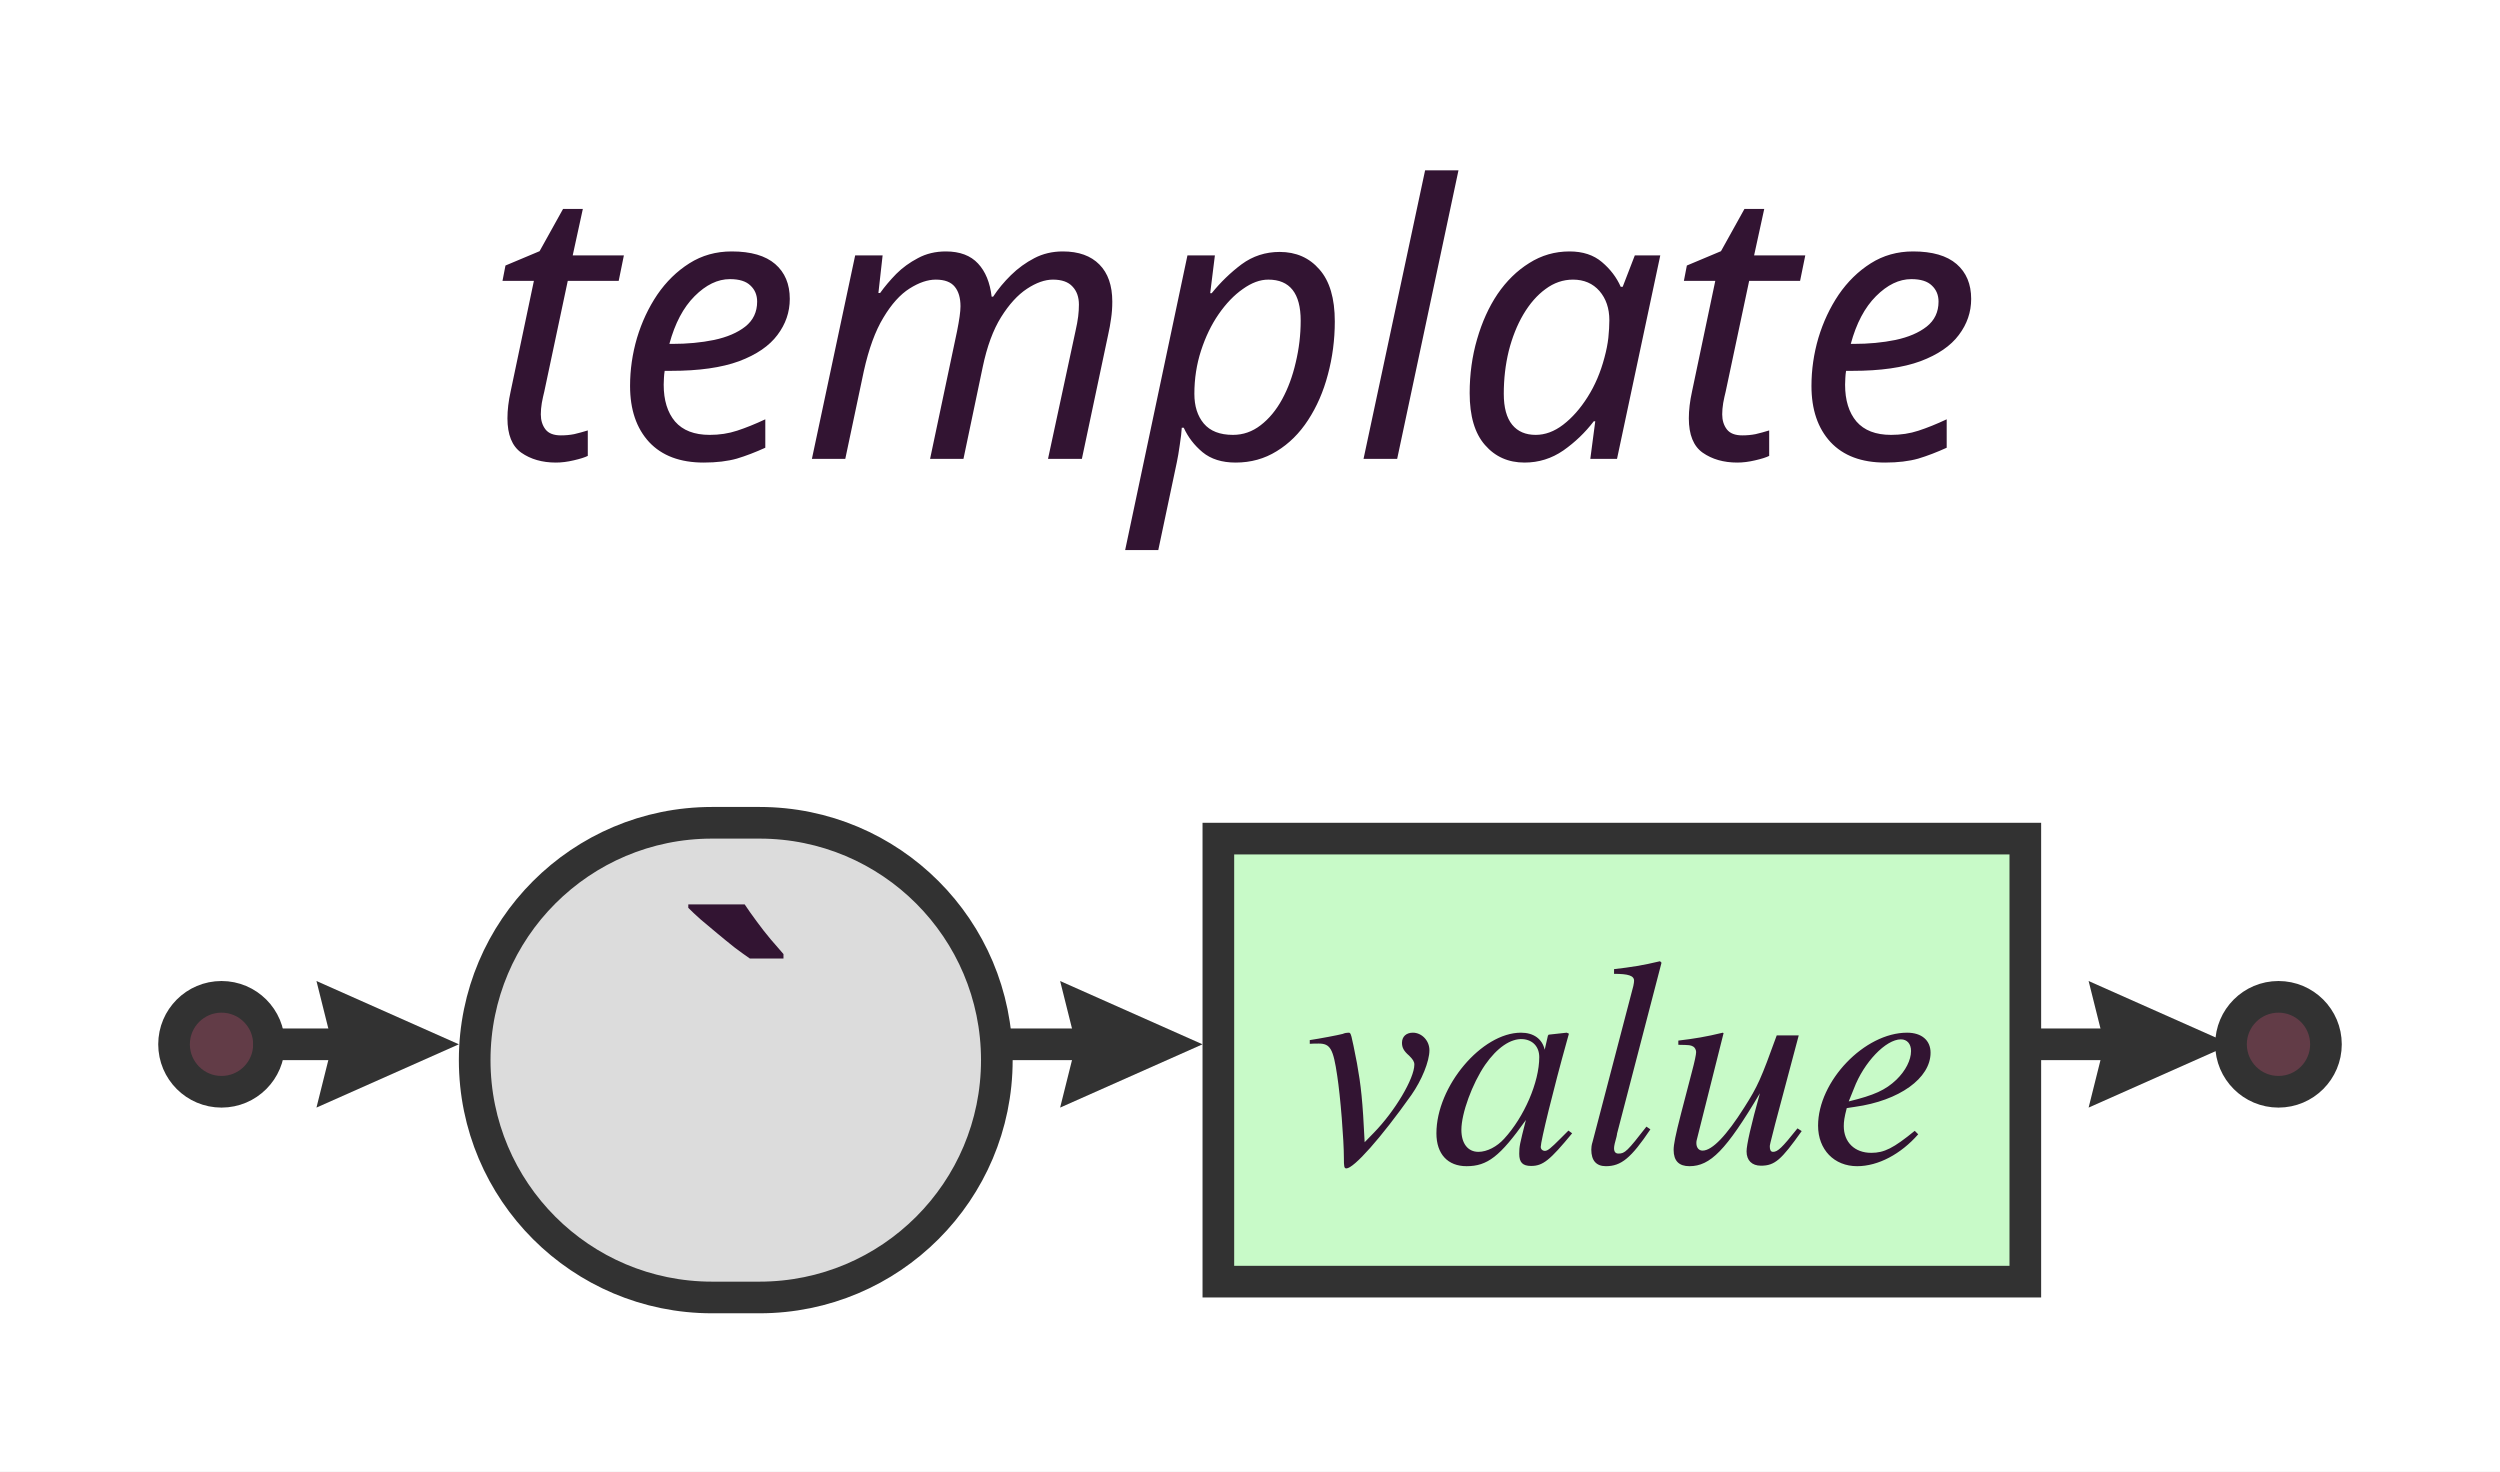
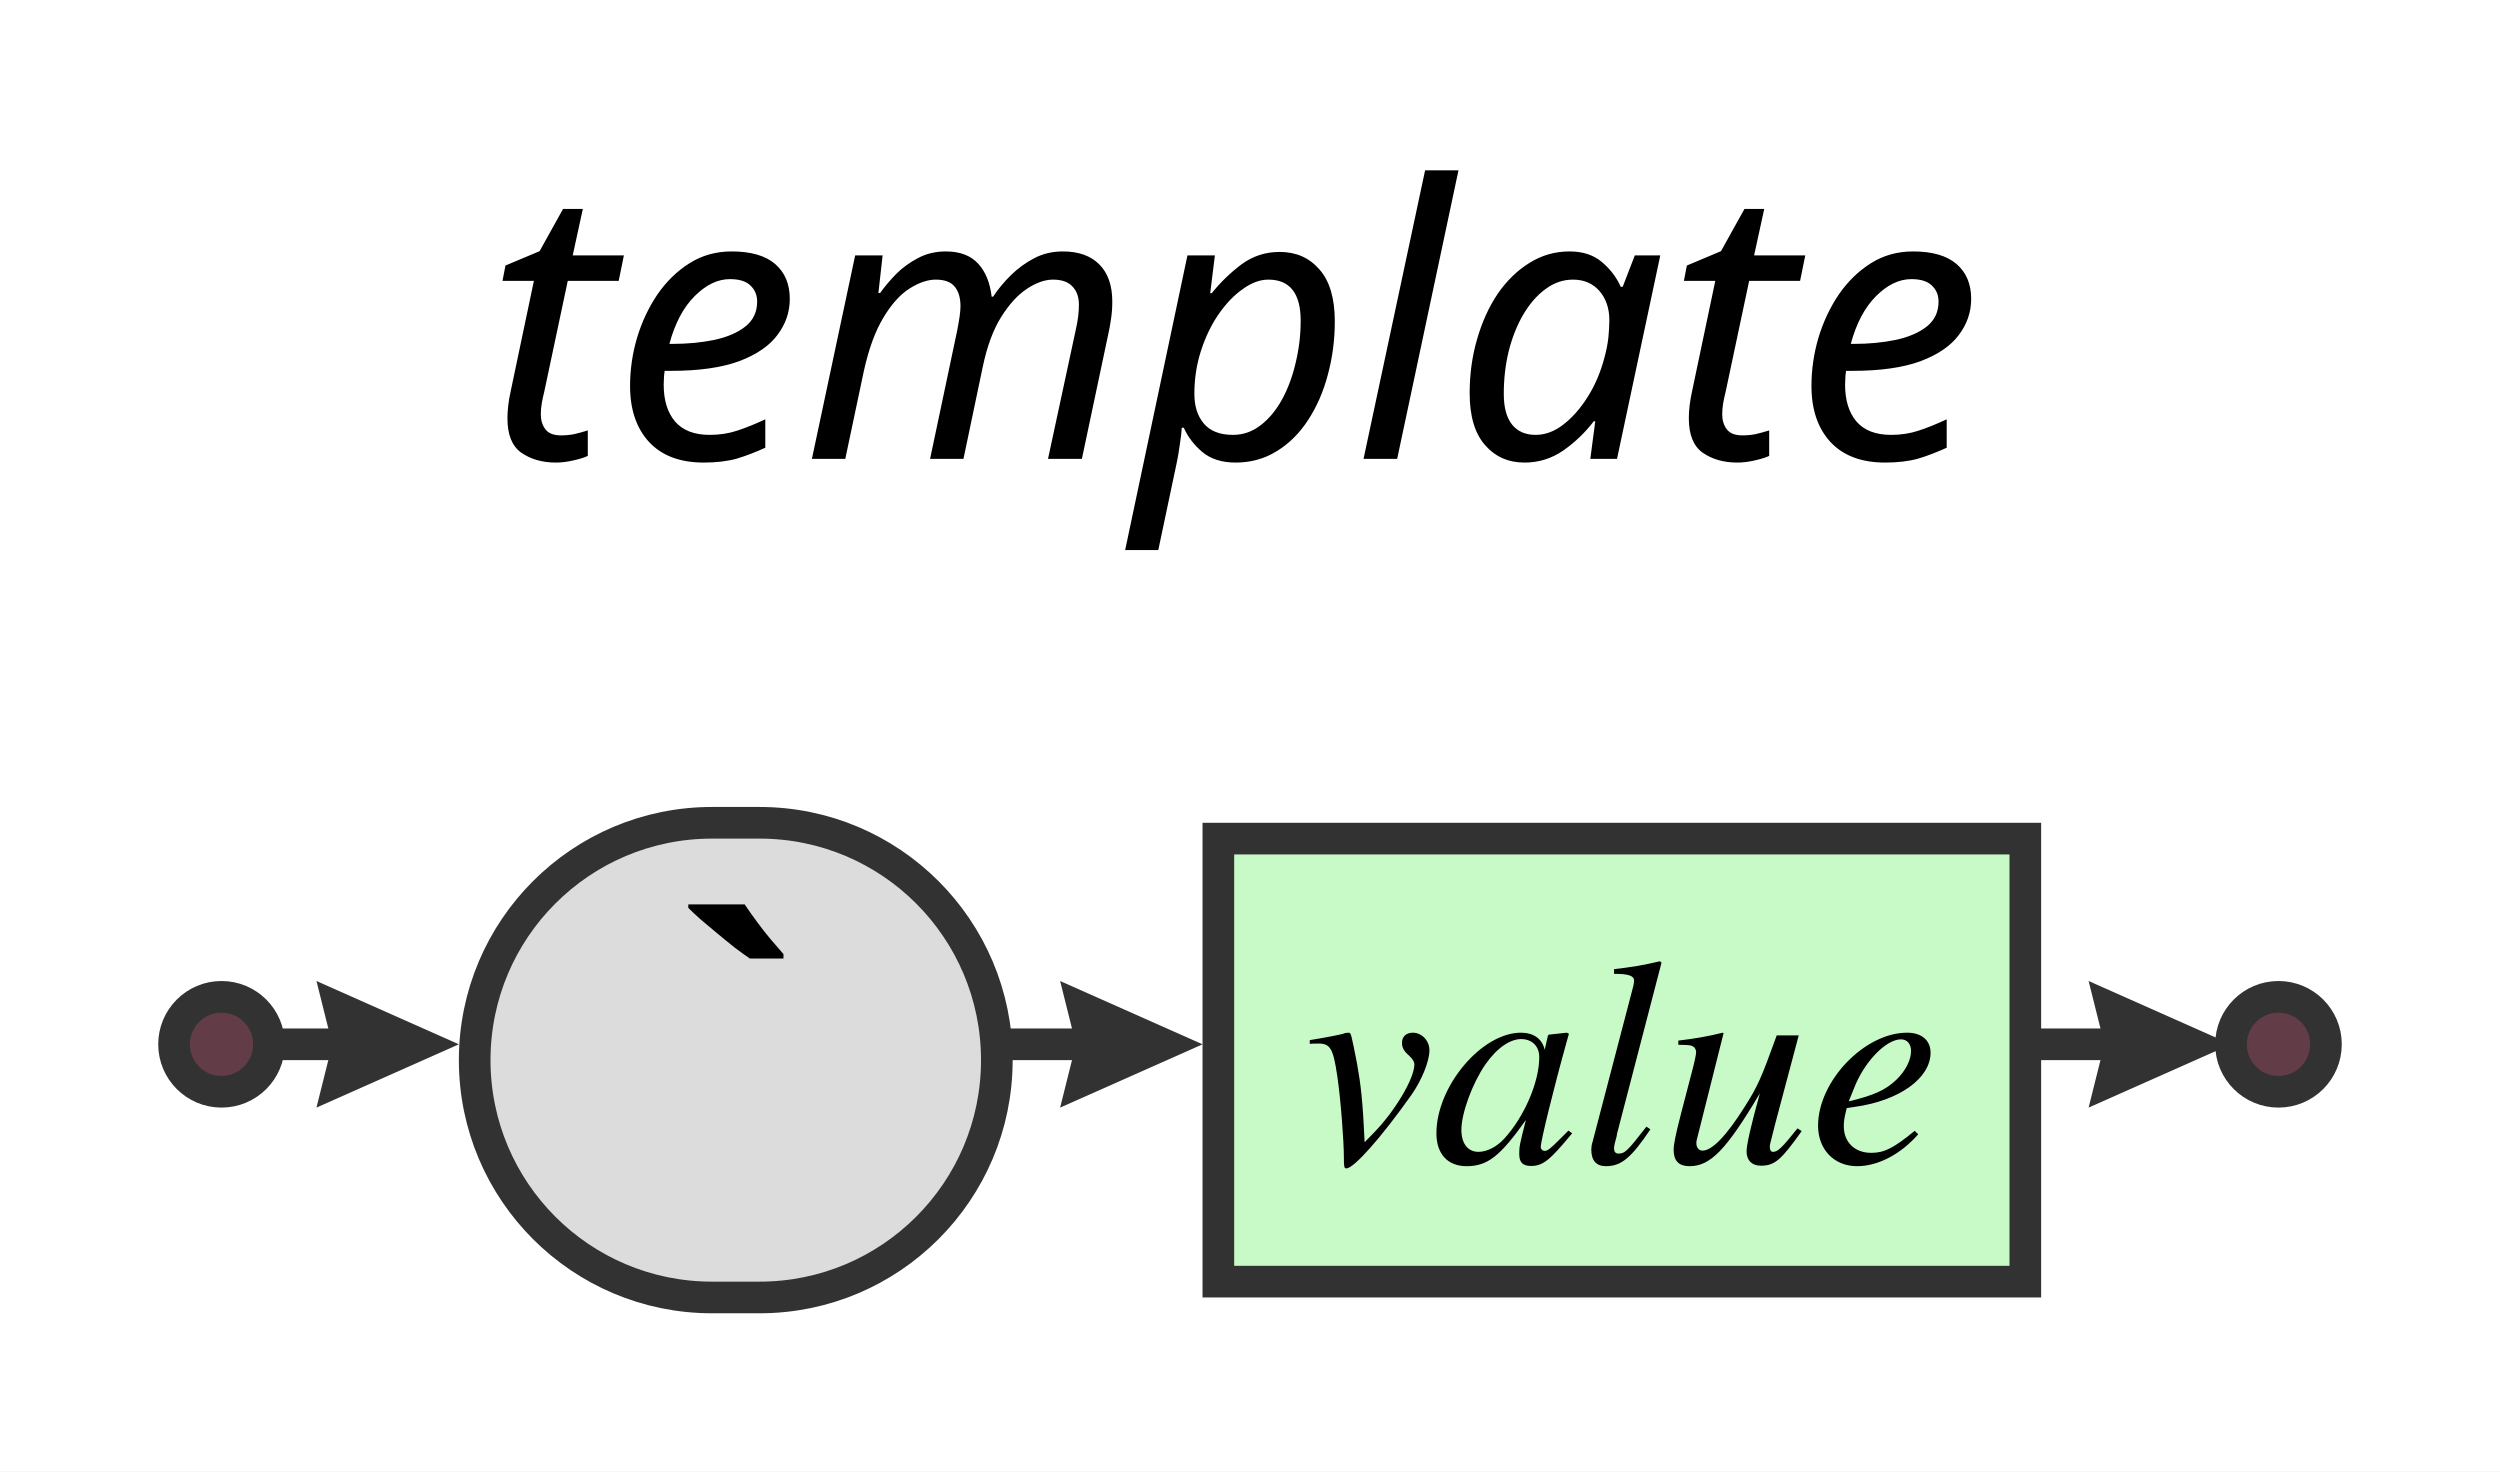
<svg xmlns="http://www.w3.org/2000/svg" xml:space="preserve" width="158" height="93" version="1.1">
  <style type="text/css">

- .hash_font {fill:#321432; text-anchor:middle;
+ .space_font {fill:#000000; text-anchor:middle;
+     font-family:Sans; font-size:10pt; font-weight:normal; font-style:normal;}
+ .hash_font {fill:#000000; text-anchor:middle;
    font-family:Times; font-size:14pt; font-weight:normal; font-style:italic;}
- .definitive_font {fill:#321432; text-anchor:middle;
+ .negative_font {fill:#000000; text-anchor:middle;
    font-family:Times; font-size:14pt; font-weight:normal; font-style:italic;}
- .title_font {fill:#321432; text-anchor:middle;
+ .title_font {fill:#000000; text-anchor:middle;
    font-family:Sans; font-size:18pt; font-weight:normal; font-style:italic;}
- .non-terminal_font {fill:#321432; text-anchor:middle;
+ .definitive_font {fill:#000000; text-anchor:middle;
    font-family:Times; font-size:14pt; font-weight:normal; font-style:italic;}
- .negative_font {fill:#321432; text-anchor:middle;
+ .non-terminal_font {fill:#000000; text-anchor:middle;
    font-family:Times; font-size:14pt; font-weight:normal; font-style:italic;}
- .charclass_font {fill:#321432; text-anchor:middle;
+ .charclass_font {fill:#000000; text-anchor:middle;
    font-family:Sans; font-size:16pt; font-weight:bold; font-style:normal;}
- .space_font {fill:#321432; text-anchor:middle;
-     font-family:Sans; font-size:3pt; font-weight:normal; font-style:normal;}
- .token_font {fill:#321432; text-anchor:middle;
+ .token_font {fill:#000000; text-anchor:middle;
    font-family:Sans; font-size:16pt; font-weight:bold; font-style:normal;}
.label {fill:#000;
  text-anchor:middle;
  font-size:16pt; font-weight:bold; font-family:Sans;}
.link {fill: #0D47A1;}
.link:hover {fill: #0D47A1; text-decoration:underline;}
.link:visited {fill: #4A148C;}

</style>
  <defs>
    <marker id="arrow" markerWidth="5" markerHeight="4" refX="2.5" refY="2" orient="auto" markerUnits="strokeWidth">
      <path d="M0,0 L0.5,2 L0,4 L4.5,2 z" fill="#323232" />
    </marker>
  </defs>
  <rect width="100%" height="100%" fill="white" />
-   <circle cx="14" cy="66.0" r="3" stroke="#323232" stroke-width="2" fill="#623C47" />
-   <path d="M45.0,82.0 A15.0,15.0 0 0,1 45.0,52.0 H48.0 A15.0,15.0 0 0,1 48.0,82.0 z" stroke="#323232" stroke-width="2" fill="#DCDCDC" />
+   <circle cx="14.0" cy="66.0" r="3.0" fill="#623C47" stroke-width="2" stroke="#323232" />
+   <path d="M45.0,82.0 A15.0,15.0 0 0,1 45.0,52.0 H48.0 A15.0,15.0 0 0,1 48.0,82.0 z" fill="#DCDCDC" stroke-width="2" stroke="#323232" />
  <text class="token_font" x="46.5" y="73.5">`</text>
-   <rect x="77.0" y="53.0" width="51.0" height="28.0" stroke="#323232" stroke-width="2" fill="#C8FAC8" />
+   <rect x="77.0" y="53.0" width="51.0" height="28.0" fill="#C8FAC8" stroke-width="2" stroke="#323232" />
  <text class="hash_font" x="102.5" y="73.5">value</text>
-   <line x1="63.0" y1="66.0" x2="72.0" y2="66.0" stroke="#323232" stroke-width="2" marker-end="url(#arrow)" />
-   <line x1="16" y1="66.0" x2="25.0" y2="66.0" stroke="#323232" stroke-width="2" marker-end="url(#arrow)" />
-   <circle cx="144.0" cy="66.0" r="3.0" stroke="#323232" stroke-width="2" fill="#623C47" />
-   <line x1="128.0" y1="66.0" x2="137.0" y2="66.0" stroke="#323232" stroke-width="2" marker-end="url(#arrow)" />
+   <line x1="63.0" y1="66.0" x2="72.0" y2="66.0" stroke-width="2" stroke="#323232" marker-end="url(#arrow)" />
+   <line x1="16.0" y1="66.0" x2="25.0" y2="66.0" stroke-width="2" stroke="#323232" marker-end="url(#arrow)" />
+   <circle cx="144.0" cy="66.0" r="3.0" fill="#623C47" stroke-width="2" stroke="#323232" />
+   <line x1="128.0" y1="66.0" x2="137.0" y2="66.0" stroke-width="2" stroke="#323232" marker-end="url(#arrow)" />
  <text class="title_font" x="78.0" y="29.0">template</text>
</svg>
